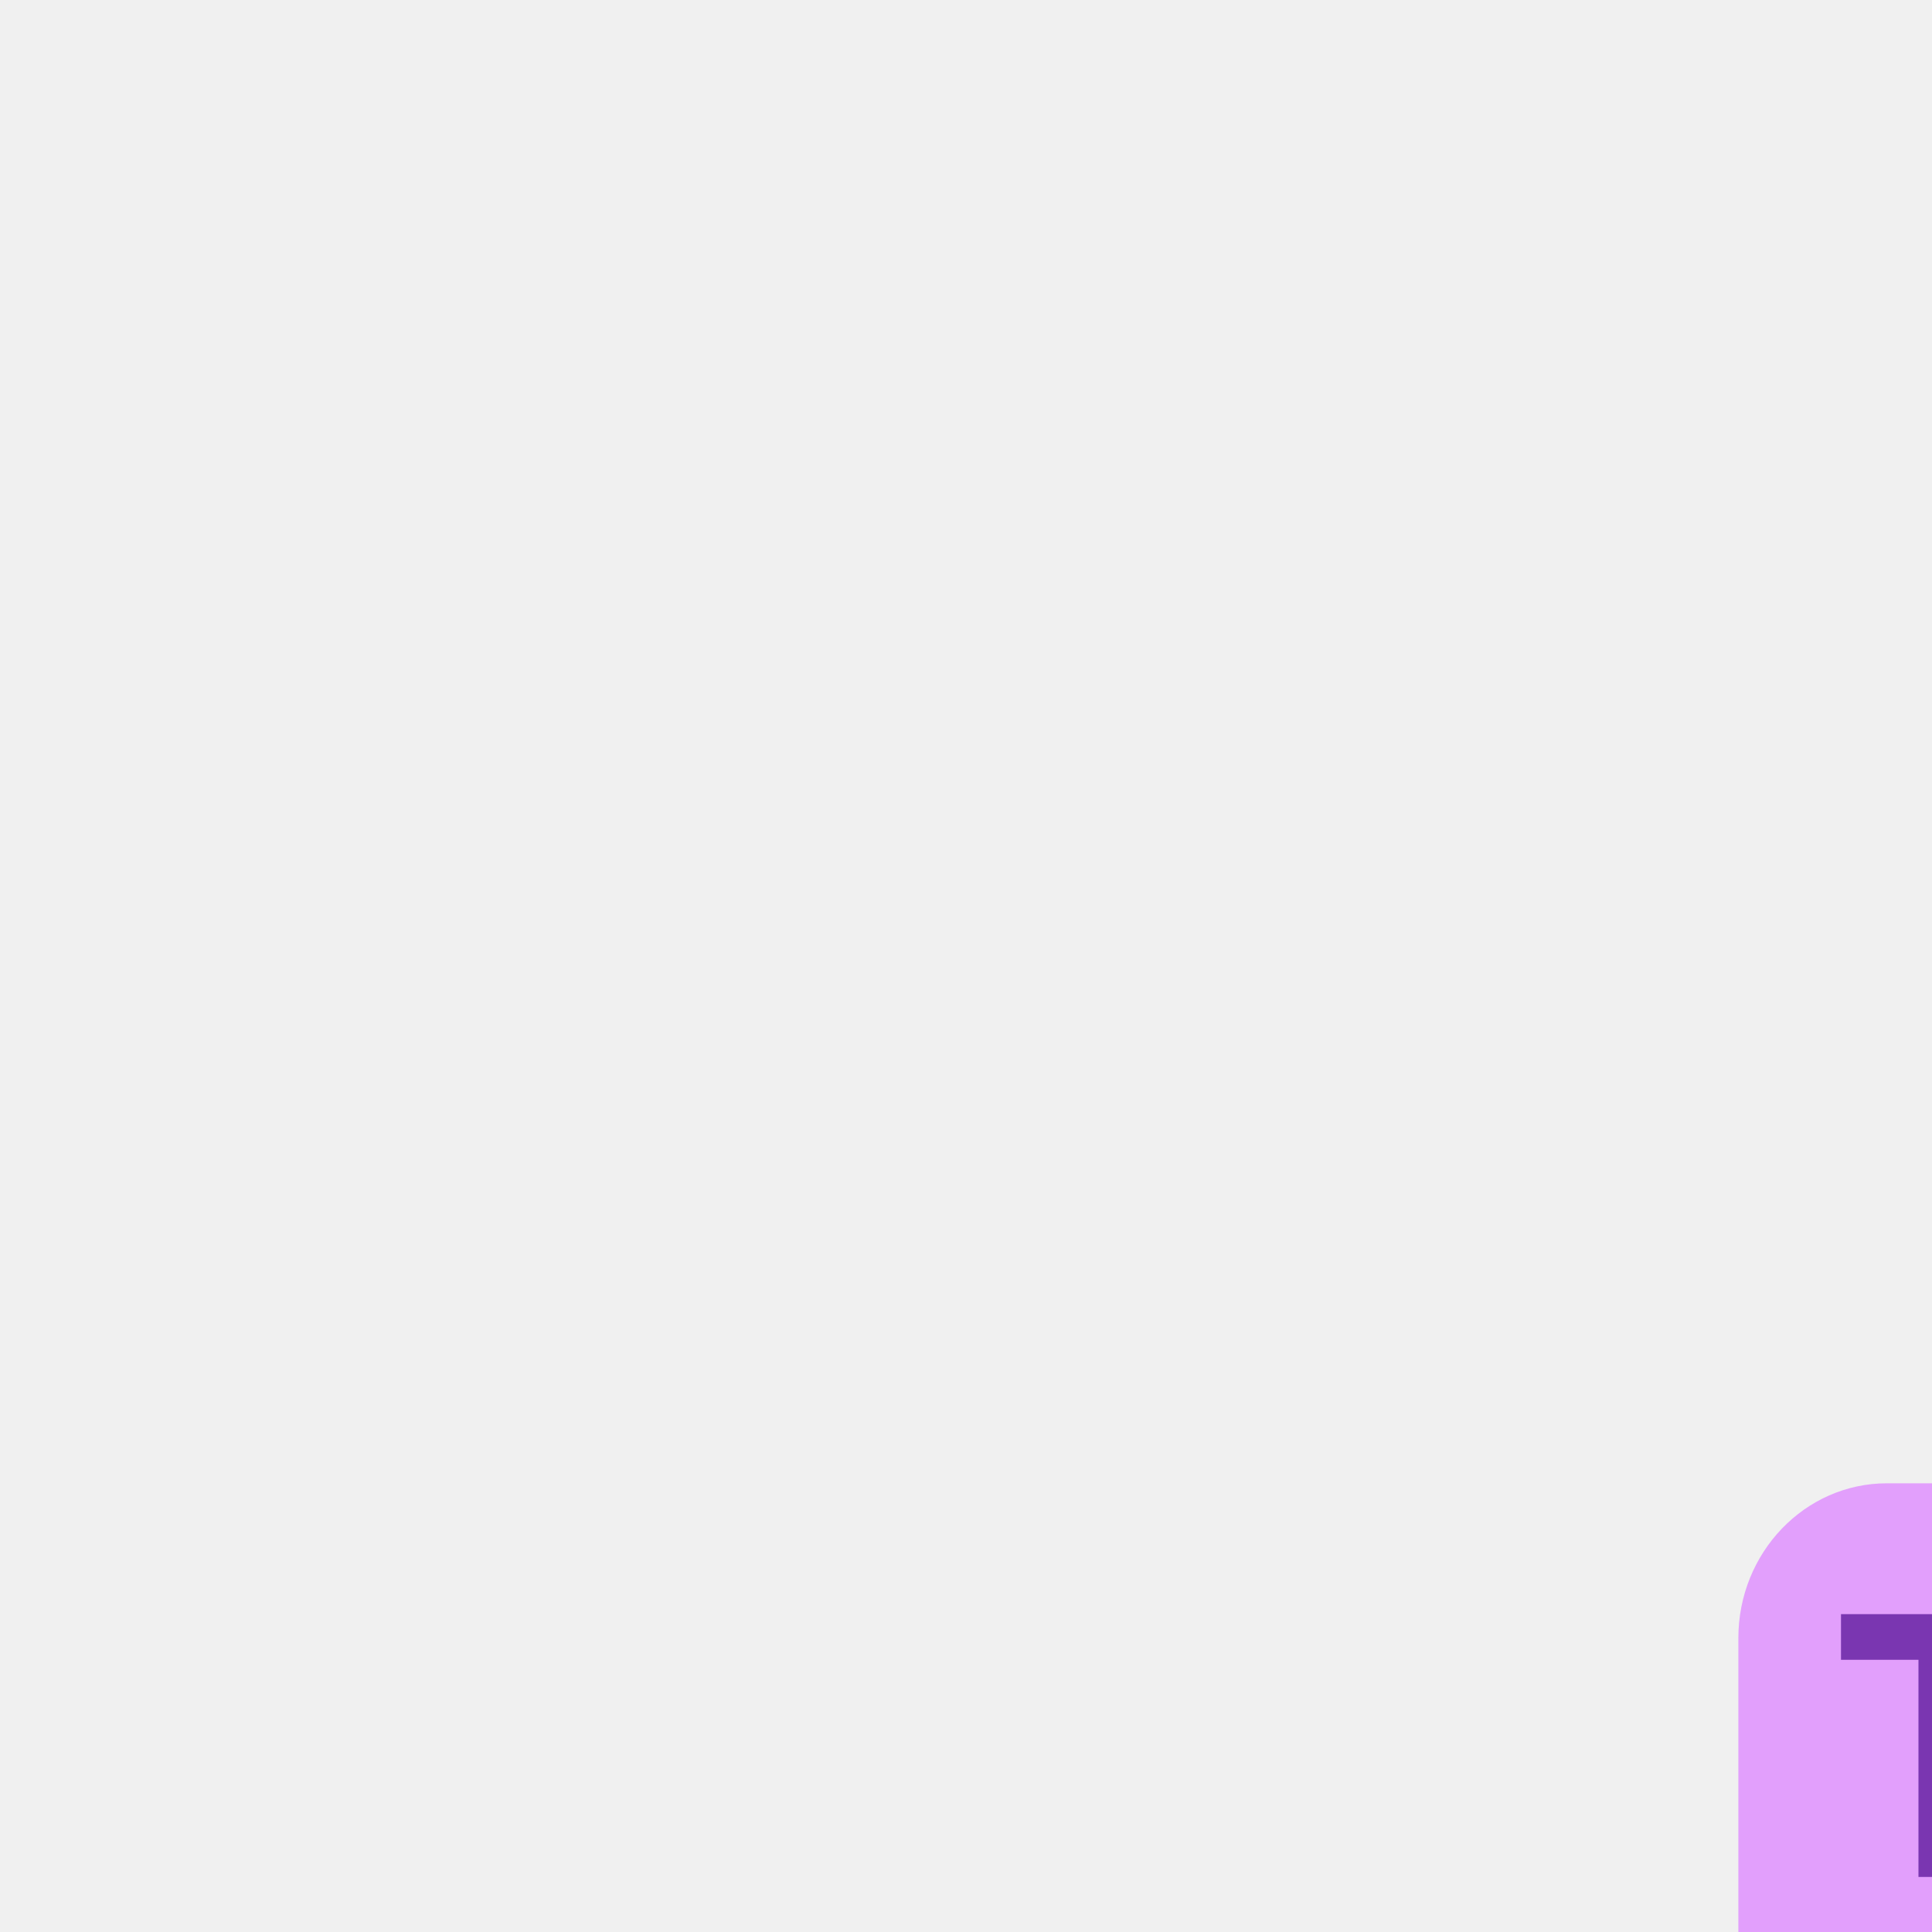
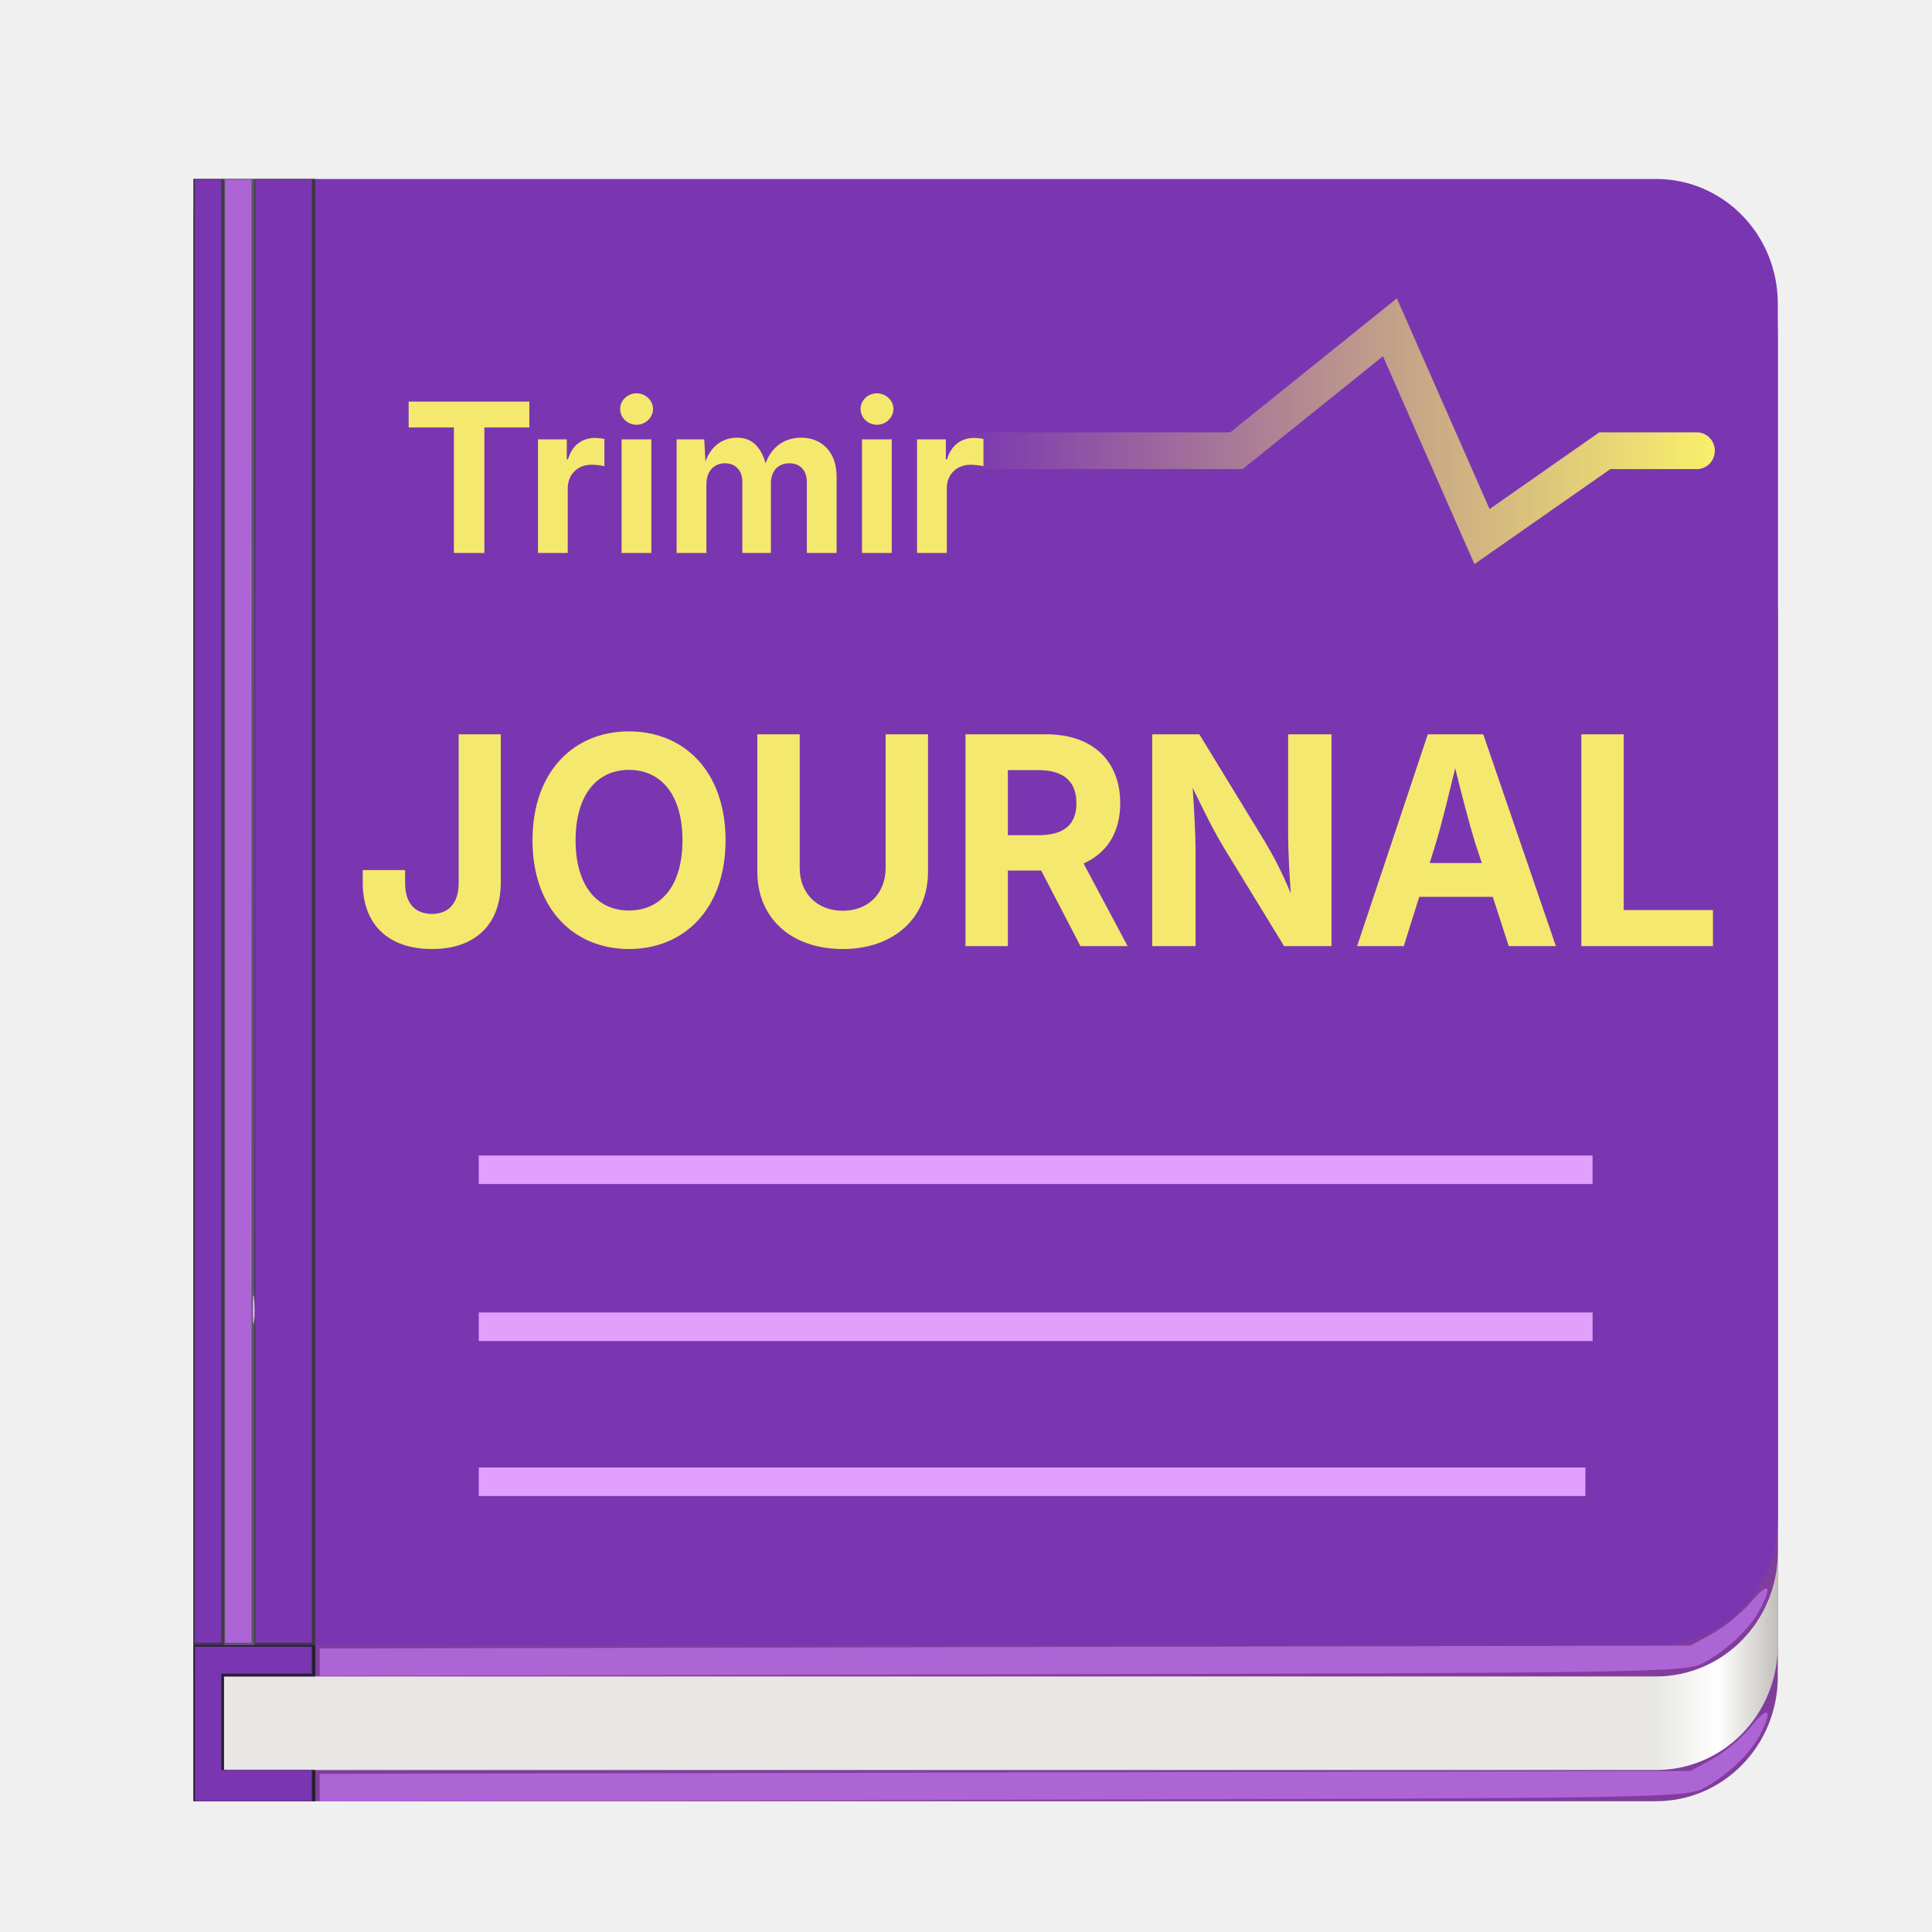
- <svg xmlns="http://www.w3.org/2000/svg" xmlns:xlink="http://www.w3.org/1999/xlink" height="48" width="48" version="1.1" id="svg114">
-   <defs id="defs118" />
-   <linearGradient id="a" gradientTransform="matrix(0.08705718,0,0,0.05193317,59.30675,43.3311)" gradientUnits="userSpaceOnUse" x1="301" x2="104" y1="33.559" y2="33.559">
-     <stop offset="0" stop-color="#f9f06b" id="stop2" />
-     <stop offset="1" stop-color="#f9f06b" stop-opacity="0" id="stop4" />
-   </linearGradient>
-   <clipPath id="b">
-     <path d="m 98 83 h 22 v 23 h -22 z m 0 0" id="path7" />
-   </clipPath>
-   <clipPath id="c">
-     <path d="m 119.215 83.871 l -20.301 21.168 h -5.797 v -27.215 h 26.098 z m 0 0" id="path10" />
-   </clipPath>
-   <symbol id="d" overflow="visible">
-     <path d="m 0.656 -11.219 h 4.172 v 11.219 h 2.828 v -11.219 h 4.156 v -2.359 h -11.156 z m 0 0" id="path13" />
-   </symbol>
-   <symbol id="e" overflow="visible">
-     <path d="m 1.125 0 h 2.828 v -5.766 c 0 -1.25 0.906 -2.109 2.156 -2.109 c 0.391 0 0.938 0.062 1.203 0.156 v -2.516 c -0.25 -0.062 -0.609 -0.094 -0.891 -0.094 c -1.141 0 -2.078 0.656 -2.453 1.922 h -0.109 v -1.781 h -2.734 z m 0 0" id="path16" />
-   </symbol>
-   <symbol id="f" overflow="visible">
-     <path d="m 2.547 -11.5 c 0.844 0 1.531 -0.641 1.531 -1.438 c 0 -0.781 -0.688 -1.422 -1.531 -1.422 s -1.531 0.641 -1.531 1.422 c 0 0.797 0.688 1.438 1.531 1.438 z m -1.422 11.5 h 2.828 v -10.188 h -2.828 z m 0 0" id="path19" />
-   </symbol>
-   <symbol id="g" overflow="visible">
-     <path d="m 1.125 0 h 2.828 v -6.109 c 0 -1.125 0.719 -1.875 1.656 -1.875 c 0.922 0 1.547 0.625 1.547 1.625 v 6.359 h 2.75 v -6.219 c 0 -1.062 0.594 -1.766 1.625 -1.766 c 0.906 0 1.578 0.562 1.578 1.688 v 6.297 h 2.812 v -6.844 c 0 -2.219 -1.312 -3.469 -3.203 -3.469 c -1.5 0 -2.656 0.75 -3.078 1.922 h -0.094 c -0.328 -1.172 -1.375 -1.922 -2.766 -1.922 c -1.375 0 -2.422 0.719 -2.844 1.922 h -0.125 v -1.797 h -2.688 z m 0 0" id="path22" />
-   </symbol>
-   <symbol id="h" overflow="visible">
-     <path d="m 8.5 -17.453 v 12.172 c 0 1.672 -0.75 2.562 -2.109 2.562 c -1.297 0 -2.125 -0.797 -2.156 -2.188 h -3.672 c -0.016 3.484 2.469 5.141 5.641 5.141 c 3.531 0 5.938 -2.141 5.953 -5.516 v -12.172 z m 0 0" id="path25" />
-   </symbol>
-   <symbol id="i" overflow="visible">
-     <path d="m 7.359 0.25 c 3.969 0 6.453 -2.719 6.453 -6.75 c 0 -4.047 -2.484 -6.766 -6.453 -6.766 s -6.438 2.719 -6.438 6.766 c 0 4.031 2.469 6.75 6.438 6.75 z m 0.016 -2.812 c -1.828 0 -2.766 -1.672 -2.766 -3.953 s 0.938 -3.969 2.766 -3.969 c 1.797 0 2.734 1.688 2.734 3.969 s -0.938 3.953 -2.734 3.953 z m 0 0" id="path28" />
-   </symbol>
-   <symbol id="j" overflow="visible">
-     <path d="m 9.844 -5.578 c 0.016 1.766 -1.188 2.688 -2.5 2.688 c -1.375 0 -2.25 -0.969 -2.266 -2.516 v -7.688 h -3.625 v 8.344 c 0 3.047 1.797 4.922 4.422 4.922 c 1.969 0 3.391 -1.016 3.984 -2.547 h 0.125 v 2.375 h 3.484 v -13.094 h -3.625 z m 0 0" id="path31" />
-   </symbol>
-   <symbol id="k" overflow="visible">
-     <path d="m 1.453 0 h 3.625 v -7.406 c 0 -1.609 1.172 -2.719 2.781 -2.719 c 0.5 0 1.188 0.078 1.531 0.203 v -3.234 c -0.328 -0.078 -0.781 -0.125 -1.141 -0.125 c -1.469 0 -2.672 0.859 -3.141 2.469 h -0.141 v -2.281 h -3.516 z m 0 0" id="path34" />
-   </symbol>
-   <symbol id="l" overflow="visible">
-     <path d="m 5.078 -7.562 c 0.016 -1.688 1.016 -2.688 2.484 -2.688 c 1.453 0 2.328 0.953 2.328 2.562 v 7.688 h 3.625 v -8.328 c 0 -3.062 -1.781 -4.938 -4.516 -4.938 c -1.938 0 -3.344 0.953 -3.938 2.484 h -0.156 v -2.312 h -3.453 v 13.094 h 3.625 z m 0 0" id="path37" />
-   </symbol>
-   <symbol id="m" overflow="visible">
-     <path d="m 5.188 0.25 c 1.922 0 3.188 -0.844 3.828 -2.062 h 0.094 v 1.812 h 3.438 v -8.828 c 0 -3.125 -2.641 -4.438 -5.547 -4.438 c -3.141 0 -5.203 1.5 -5.703 3.891 l 3.359 0.266 c 0.25 -0.859 1.016 -1.5 2.328 -1.5 c 1.234 0 1.938 0.625 1.938 1.688 v 0.062 c 0 0.844 -0.891 0.953 -3.172 1.172 c -2.594 0.234 -4.922 1.109 -4.922 4.031 c 0 2.594 1.859 3.906 4.359 3.906 z m 1.031 -2.516 c -1.109 0 -1.922 -0.516 -1.922 -1.516 c 0 -1.016 0.844 -1.516 2.125 -1.703 c 0.797 -0.109 2.094 -0.297 2.531 -0.578 v 1.391 c 0 1.359 -1.141 2.406 -2.734 2.406 z m 0 0" id="path40" />
-   </symbol>
-   <symbol id="n" overflow="visible">
-     <path d="m 5.078 -17.453 h -3.625 v 17.453 h 3.625 z m 0 0" id="path43" />
-   </symbol>
-   <path d="M 87.476,83.015 H 46.88 c -2.038,0 -3.691,-1.722 -3.691,-3.847 V 40.699 c 0,-2.124 1.652,-3.847 3.691,-3.847 h 40.596 c 2.038,0 3.691,1.722 3.691,3.847 v 38.468 c 0,2.124 -1.652,3.847 -3.691,3.847 z m 0,0" fill="#e29ffc" id="path46" style="stroke-width:0.471" />
-   <g fill="#7a36b1" id="g60" transform="matrix(0.4613132,0,0,0.4808537,36.19407,31.59142)">
-     <use x="20.035" xlink:href="#d" y="31.279" id="use48" width="100%" height="100%" />
-     <use x="31.449" xlink:href="#e" y="31.279" id="use50" width="100%" height="100%" />
-     <use x="39.078" xlink:href="#f" y="31.279" id="use52" width="100%" height="100%" />
-     <use x="44.155" xlink:href="#g" y="31.279" id="use54" width="100%" height="100%" />
-     <use x="61.178" xlink:href="#f" y="31.279" id="use56" width="100%" height="100%" />
-     <use x="66.255" xlink:href="#e" y="31.279" id="use58" width="100%" height="100%" />
-   </g>
-   <g fill="#7a36b1" id="g76" transform="matrix(0.4613132,0,0,0.4808537,36.19407,31.59142)">
-     <use x="20.035" xlink:href="#h" y="56.625" id="use62" width="100%" height="100%" />
-     <use x="33.714" xlink:href="#i" y="56.625" id="use64" width="100%" height="100%" />
-     <use x="48.44" xlink:href="#j" y="56.625" id="use66" width="100%" height="100%" />
-     <use x="63.363" xlink:href="#k" y="56.625" id="use68" width="100%" height="100%" />
-     <use x="73.173" xlink:href="#l" y="56.625" id="use70" width="100%" height="100%" />
-     <use x="88.096" xlink:href="#m" y="56.625" id="use72" width="100%" height="100%" />
-     <use x="102.021" xlink:href="#n" y="56.625" id="use74" width="100%" height="100%" />
-   </g>
-   <path d="m 65.574,46.032 h 9.055 l 3.481,-4.778 2.09,8.101 2.786,-3.323 h 2.089" fill="none" stroke="url(#a)" stroke-linecap="round" stroke-miterlimit="10" stroke-width="1.076" id="path78" style="stroke:url(#a)" />
-   <path d="m 46.424,84.814 c -0.097,-0.034 -0.395,-0.113 -0.661,-0.173 -0.638,-0.147 -1.867,-1.317 -2.166,-2.059 -0.13,-0.321 -0.234,-1.041 -0.234,-1.595 v -1.009 l 0.831,0.894 c 0.562,0.607 1.067,0.96 1.559,1.097 0.519,0.145 6.786,0.188 21.784,0.154 l 21.055,-0.049 0.822,-0.503 c 0.478,-0.291 1.016,-0.83 1.283,-1.277 l 0.46,-0.772 -0.077,1.309 c -0.099,1.685 -0.665,2.756 -1.836,3.473 l -0.825,0.507 -20.909,0.032 c -11.5,0.019 -20.988,0.006 -21.083,-0.03 z m 0,0" fill="#ad65d6" id="path80" style="stroke-width:0.471" />
-   <g clip-path="url(#b)" id="g86" transform="matrix(0.4613132,0,0,0.4808537,36.19407,31.59142)">
-     <g clip-path="url(#c)" id="g84">
-       <path d="m 98.914,89.918 v 15.121 c 0,3.34 2.598,6.047 5.801,6.047 h 14.5 c 3.203,0 5.797,-2.707 5.797,-6.047 V 89.918 c 0,-3.34 -2.594,-6.047 -5.797,-6.047 h -14.5 c -3.203,0 -5.801,2.707 -5.801,6.047 z m 0,0" fill="#7a36b1" id="path82" />
+ <svg xmlns="http://www.w3.org/2000/svg" xmlns:xlink="http://www.w3.org/1999/xlink" version="1.1" width="48" height="48" id="svg6649">
+   <defs id="defs6651">
+     <linearGradient id="linearGradient1201">
+       <stop id="stop1193" style="stop-color:#ffffff;stop-opacity:1" offset="0" />
+       <stop id="stop1195" style="stop-color:#ffffff;stop-opacity:0.235" offset="0.068" />
+       <stop id="stop1197" style="stop-color:#ffffff;stop-opacity:0.157" offset="0.947" />
+       <stop id="stop1199" style="stop-color:#ffffff;stop-opacity:0.392" offset="1" />
+     </linearGradient>
+     <linearGradient id="linearGradient854">
+       <stop style="stop-color:#667885;stop-opacity:1" offset="0" id="stop850" />
+       <stop style="stop-color:#485a6c;stop-opacity:1" offset="1" id="stop852" />
+     </linearGradient>
+     <linearGradient id="linearGradient3688-166-749">
+       <stop id="stop2883" style="stop-color:#181818;stop-opacity:1" offset="0" />
+       <stop id="stop2885" style="stop-color:#181818;stop-opacity:0" offset="1" />
+     </linearGradient>
+     <linearGradient id="linearGradient3702-501-757">
+       <stop id="stop2895" style="stop-color:#181818;stop-opacity:0" offset="0" />
+       <stop id="stop2897" style="stop-color:#181818;stop-opacity:1" offset="0.5" />
+       <stop id="stop2899" style="stop-color:#181818;stop-opacity:0" offset="1" />
+     </linearGradient>
+     <radialGradient cx="4.993" cy="43.5" r="2.5" fx="4.993" fy="43.5" id="radialGradient3013-6" xlink:href="#linearGradient3688-166-749" gradientUnits="userSpaceOnUse" gradientTransform="matrix(2.003784,0,0,0.8999999,29.98813,4.850003)" />
+     <radialGradient cx="4.993" cy="43.5" r="2.5" fx="4.993" fy="43.5" id="radialGradient3015-1" xlink:href="#linearGradient3688-166-749" gradientUnits="userSpaceOnUse" gradientTransform="matrix(2.003784,0,0,0.8999999,-18.01187,-83.15)" />
+     <linearGradient xlink:href="#linearGradient854" id="linearGradient856-2" x1="23.528" y1="6.083" x2="23.528" y2="44.233" gradientUnits="userSpaceOnUse" />
+     <linearGradient x1="39" y1="6" x2="39" y2="41.945" id="linearGradient3058-5" xlink:href="#linearGradient1201" gradientUnits="userSpaceOnUse" gradientTransform="translate(4e-6,1.000006)" />
+     <linearGradient xlink:href="#linearGradient3702-501-757" id="linearGradient1191" gradientUnits="userSpaceOnUse" x1="25.058" y1="47.028" x2="25.058" y2="39.999" gradientTransform="matrix(1.142857,0,0,0.6428571,-3.428569,16.03572)" />
+     <linearGradient xlink:href="#linearGradient1879" id="linearGradient16772" gradientUnits="userSpaceOnUse" gradientTransform="matrix(0.25,0,0,0.25,-865.4083,643.0856)" x1="384" y1="120" x2="416" y2="120" />
+     <linearGradient id="linearGradient1879">
+       <stop id="stop1873" offset="0" style="stop-color:#e8e7e4;stop-opacity:1" />
+       <stop style="stop-color:#ffffff;stop-opacity:1" offset="0.511" id="stop1875" />
+       <stop id="stop1877" offset="1" style="stop-color:#c2bfba;stop-opacity:1" />
+     </linearGradient>
+     <linearGradient xlink:href="#linearGradient985" id="linearGradient16774" gradientUnits="userSpaceOnUse" gradientTransform="matrix(0.2518725,0,0,0.08601759,-841.276,619.0351)" x1="301" y1="33.559" x2="104" y2="33.559" />
+     <linearGradient id="linearGradient985">
+       <stop id="stop981" offset="0" style="stop-color:#f9f06b;stop-opacity:1" />
+       <stop id="stop983" offset="1" style="stop-color:#f9f06b;stop-opacity:0" />
+     </linearGradient>
+   </defs>
+   <g id="g13297-6" style="display:inline;enable-background:new" transform="matrix(0.3784889,0,0,0.3875457,332.3538,-230.4398)">
+     <g id="g51144">
+       <path id="rect970-4-6-1" d="m -865.408,626.086 v 84 h 96 c 4.432,0 8,-3.568 8,-8 v -68 c 0,-4.432 -3.568,-8 -8,-8 z" style="display:inline;fill:#813d9c;fill-opacity:1;stroke:none;stroke-width:0.377;stroke-linejoin:round;stroke-miterlimit:4;stroke-dasharray:none;stroke-opacity:1;enable-background:new" />
+       <path style="display:inline;fill:url(#linearGradient16772);fill-opacity:1;stroke:none;stroke-width:6;stroke-linecap:butt;stroke-linejoin:miter;stroke-miterlimit:4;stroke-dasharray:none;stroke-dashoffset:0;stroke-opacity:1;marker:none;marker-start:none;marker-mid:none;marker-end:none;paint-order:normal;enable-background:new" d="m -863.408,638.086 v 70 h 94 c 4.432,0 8,-3.568 8,-8 v -54 c 0,-4.432 -3.568,-8 -8,-8 z" id="rect954-3-6-3-2-0" />
+       <path id="rect970-5-3-1-8-6" d="m -865.408,608.086 v 94 h 96 c 4.432,0 8,-3.568 8,-8 v -78 c 0,-4.432 -3.568,-8 -8,-8 z" style="display:inline;fill:#813d9c;fill-opacity:1;stroke:none;stroke-width:0.377;stroke-linejoin:round;stroke-miterlimit:4;stroke-dasharray:none;stroke-opacity:1;enable-background:new" />
+       <path id="rect970-5-4-4-1" d="m -865.408,606.086 v 94 h 96 c 4.432,0 8,-3.568 8,-8 v -78 c 0,-4.432 -3.568,-8 -8,-8 z" style="display:inline;fill:#7a36b1;fill-opacity:1;stroke:none;stroke-width:0.377;stroke-linejoin:round;stroke-miterlimit:4;stroke-dasharray:none;stroke-opacity:1;enable-background:new" />
+       <rect y="606.086" x="-865.408" height="94" width="8" id="rect1073-6-7-5" style="display:inline;fill:#3d3846;fill-opacity:1;stroke:none;stroke-width:4;stroke-linecap:round;stroke-linejoin:round;stroke-miterlimit:4;stroke-dasharray:none;stroke-dashoffset:0;stroke-opacity:1;enable-background:new" />
+       <path id="rect1201-7-2-9" d="m -865.408,700.086 v 10 h 8 v -2 h -6 v -6 h 6 v -2 z" style="display:inline;fill:#241f31;fill-opacity:1;stroke:none;stroke-width:4;stroke-linecap:round;stroke-linejoin:round;stroke-miterlimit:4;stroke-dasharray:none;stroke-dashoffset:0;stroke-opacity:1;enable-background:new" />
+       <path id="path1217-1-4-49" d="m -862.408,700.086 v -94" style="display:inline;opacity:0.15;fill:none;fill-rule:evenodd;stroke:#ffffff;stroke-width:2;stroke-linecap:butt;stroke-linejoin:miter;stroke-miterlimit:4;stroke-dasharray:none;stroke-opacity:1;enable-background:new" />
+       <path style="display:inline;fill:#7a36b1;fill-opacity:1;stroke-width:0.247;enable-background:new" d="M -861.351,653.03 V 606.13 h 1.856 1.856 v 46.899 46.899 h -1.856 -1.856 z" id="path32544-0-0" />
+       <path style="display:inline;fill:#7a36b1;fill-opacity:1;stroke-width:0.247;enable-background:new" d="m -861.477,653.03 c 0,-25.863 0.029,-36.406 0.064,-23.43 0.035,12.976 0.035,34.136 -1e-5,47.023 -0.035,12.886 -0.064,2.27 -0.064,-23.593 z" id="path32620-6-9" />
+       <path style="display:inline;fill:#ad65d6;fill-opacity:1;stroke-width:0.247;enable-background:new" d="M -863.331,653.03 V 606.13 h 0.866 0.866 v 46.899 46.899 h -0.866 -0.866 z" id="path32659-2-1" />
+       <path style="display:inline;fill:#4c158a;fill-opacity:1;stroke-width:0.247;enable-background:new" d="M -865.311,653.03 V 606.13 h 0.866 0.866 v 46.899 46.899 h -0.866 -0.866 z" id="path32735-9-7" />
+       <path style="display:inline;fill:#7a36b1;fill-opacity:1;stroke-width:0.247;enable-background:new" d="m -865.311,705.126 v -4.95 h 3.836 3.836 v 0.866 0.866 h -2.97 -2.97 v 3.094 3.094 h 2.97 2.97 v 0.99 0.99 h -3.836 -3.836 z" id="path32967-9-7" />
+       <path style="display:inline;fill:#7a36b1;fill-opacity:1;stroke-width:0.247;enable-background:new" d="M -863.331,653.03 V 606.13 h 0.866 0.866 v 46.899 46.899 h -0.866 -0.866 z" id="path33332-0-1" />
+       <path style="display:inline;fill:#7a36b1;fill-opacity:1;stroke-width:0.247;enable-background:new" d="M -865.311,653.03 V 606.13 h 0.866 0.866 v 46.899 46.899 h -0.866 -0.866 z" id="path33482-8-1" />
+       <path style="display:inline;fill:#e29ffc;fill-opacity:1;stroke-width:0.247;enable-background:new" d="m -861.521,678.521 c 10e-4,-0.817 0.048,-1.121 0.103,-0.676 0.055,0.445 0.054,1.113 -0.003,1.485 -0.057,0.372 -0.102,0.008 -0.1,-0.809 z" id="path33823-1-5" />
+       <path style="display:inline;fill:#ad65d6;fill-opacity:1;stroke-width:0.247;enable-background:new" d="M -863.331,653.03 V 606.13 h 0.866 0.866 v 46.899 46.899 h -0.866 -0.866 z" id="path33862-3-97" />
+       <text xml:space="preserve" style="font-size:24px;line-height:1.05;font-family:Roboto;-inkscape-font-specification:Roboto;text-align:start;text-anchor:start;display:inline;fill:#f4e96e;fill-opacity:1;enable-background:new" x="-854.92" y="630.062" id="text14366-1-9-7-1-7">
+         <tspan x="-854.92" y="630.062" style="font-style:normal;font-variant:normal;font-weight:bold;font-stretch:normal;font-size:13.333px;font-family:Inter;-inkscape-font-specification:'Inter Bold';text-align:start;text-anchor:start;fill:#f4e96e;fill-opacity:1" id="tspan166193-3-5-0-67"> Trimir</tspan>
+         <tspan x="-854.92" y="655.262" style="font-style:normal;font-variant:normal;font-weight:bold;font-stretch:normal;font-size:18.667px;font-family:Inter;-inkscape-font-specification:'Inter Bold';text-align:start;text-anchor:start;fill:#f4e96e;fill-opacity:1" id="tspan46341-3">JOURNAL</tspan>
+       </text>
+       <path id="path1092-6-1-3-7-5-1-0-0-7-0-6-7-3-6" style="display:inline;fill:none;stroke:url(#linearGradient16774);stroke-width:2.355;stroke-linecap:round;stroke-linejoin:miter;stroke-miterlimit:10;stroke-dasharray:none;stroke-opacity:1;enable-background:new" d="m -823.141,623.508 h 26.195 l 10.075,-7.914 6.045,13.419 8.06,-5.505 h 6.045" />
+       <path style="display:inline;fill:#e29ffc;fill-opacity:1;stroke-width:0.153;enable-background:new" d="m -846.679,689.605 v -0.915 h 36.32 36.32 v 0.915 0.915 h -36.32 -36.32 z" id="path209464-7-0-1-7-4-4-5" />
+       <a id="a211277-8-1-0-6" transform="matrix(0.9341682,0,0,1,-208.2805,229.3641)" style="display:inline;fill:#e29ffc;enable-background:new">
+         <path style="display:inline;fill:#e29ffc;fill-opacity:1;stroke-width:0.159;enable-background:new" d="m -683.387,450.303 v -0.915 h 39.133 39.133 v 0.915 0.915 h -39.133 -39.133 z" id="path209464-7-0-1-0-4-8-3-3" />
+       </a>
+       <a id="a211277-1-5-5-9-9" transform="matrix(0.9341682,0,0,1,-208.2851,219.3019)" style="display:inline;fill:#e29ffc;enable-background:new">
+         <path style="display:inline;fill:#e29ffc;fill-opacity:1;stroke-width:0.159;enable-background:new" d="m -683.387,450.303 v -0.915 h 39.133 39.133 v 0.915 0.915 h -39.133 -39.133 z" id="path209464-7-0-1-0-3-0-9-1-4" />
+       </a>
+       <path style="fill:#ad65d6;fill-opacity:1;stroke-width:0.349" d="m -857.123,701.171 v -0.875 l 44.992,-0.092 44.992,-0.092 1.431,-0.766 c 0.787,-0.421 1.927,-1.331 2.534,-2.022 1.165,-1.326 1.433,-1.13 0.61,0.446 -0.629,1.203 -2.137,2.605 -3.7,3.437 -1.172,0.624 -3.082,0.655 -46.04,0.745 l -44.817,0.094 z" id="path28190-9-8" />
+       <path style="fill:#ad65d6;fill-opacity:1;stroke-width:0.349" d="m -857.123,709.209 v -0.876 l 44.992,-0.092 44.992,-0.092 1.451,-0.776 c 0.798,-0.427 1.938,-1.367 2.534,-2.089 1.13,-1.37 1.436,-1.098 0.589,0.524 -0.629,1.203 -2.137,2.605 -3.7,3.437 -1.172,0.624 -3.083,0.655 -46.04,0.746 l -44.817,0.095 z" id="path28229-6-12" />
    </g>
  </g>
-   <path d="m 46.404,77.207 c 0,0.532 -0.413,0.962 -0.923,0.962 -0.508,0 -0.923,-0.43 -0.923,-0.962 0,-0.532 0.414,-0.962 0.923,-0.962 0.51,0 0.923,0.43 0.923,0.962 z m 0,0" fill="#ebbdc6" id="path88" style="stroke-width:0.471" />
-   <path d="m 46.404,72.398 c 0,0.532 -0.413,0.962 -0.923,0.962 -0.508,0 -0.923,-0.43 -0.923,-0.962 0,-0.532 0.414,-0.962 0.923,-0.962 0.51,0 0.923,0.43 0.923,0.962 z m 0,0" fill="#ebbdc6" id="path90" style="stroke-width:0.471" />
-   <path d="m 46.404,67.59 c 0,0.532 -0.413,0.962 -0.923,0.962 -0.508,0 -0.923,-0.43 -0.923,-0.962 0,-0.532 0.414,-0.962 0.923,-0.962 0.51,0 0.923,0.43 0.923,0.962 z m 0,0" fill="#ebbdc6" id="path92" style="stroke-width:0.471" />
-   <path d="m 46.404,62.781 c 0,0.532 -0.413,0.962 -0.923,0.962 -0.508,0 -0.923,-0.43 -0.923,-0.962 0,-0.532 0.414,-0.962 0.923,-0.962 0.51,0 0.923,0.43 0.923,0.962 z m 0,0" fill="#ebbdc6" id="path94" style="stroke-width:0.471" />
-   <g fill="#7a36b1" id="g112" transform="matrix(0.4613132,0,0,0.4808537,36.19407,31.59142)">
-     <path d="m 24.277,94.824 v -0.914 h 79.211 v 1.828 H 24.277 Z m 0,0" id="path96" />
-     <path d="m 24.277,84.887 v -0.914 h 79.727 v 1.828 H 24.277 Z m 0,0" id="path98" />
-     <path d="M 24.273,74.824 V 73.91 H 104 v 1.828 H 24.273 Z m 0,0" id="path100" />
-     <path d="M 24.273,64.914 V 64 H 104 v 1.828 H 24.273 Z m 0,0" id="path102" />
-     <path d="m 19.445,66.625 c -1.031,-0.465 -1.488,-1.566 -1.031,-2.488 0.383,-0.766 0.961,-1.156 1.711,-1.156 2.359,0 2.57,3.367 0.238,3.777 -0.246,0.043 -0.66,-0.02 -0.918,-0.133 z m 0,0" id="path104" />
-     <path d="m 19.242,76.551 c -1.43,-0.734 -1.285,-2.969 0.227,-3.469 1.543,-0.512 2.961,0.883 2.457,2.414 -0.336,1.02 -1.703,1.559 -2.684,1.055 z m 0,0" id="path106" />
-     <path d="M 19.234,86.527 C 18.062,85.898 17.879,84.469 18.844,83.5 c 0.441,-0.438 0.609,-0.504 1.273,-0.504 0.598,0 0.867,0.082 1.23,0.391 1.348,1.137 0.512,3.418 -1.254,3.418 -0.184,0 -0.57,-0.125 -0.859,-0.277 z m 0,0" id="path108" />
-     <path d="M 18.945,96.328 C 18.406,95.875 18.098,95.062 18.234,94.449 c 0.133,-0.605 0.922,-1.363 1.543,-1.48 1.344,-0.254 2.551,1.098 2.18,2.438 -0.344,1.25 -2.016,1.762 -3.012,0.922 z m 0,0" id="path110" />
-   </g>
</svg>
